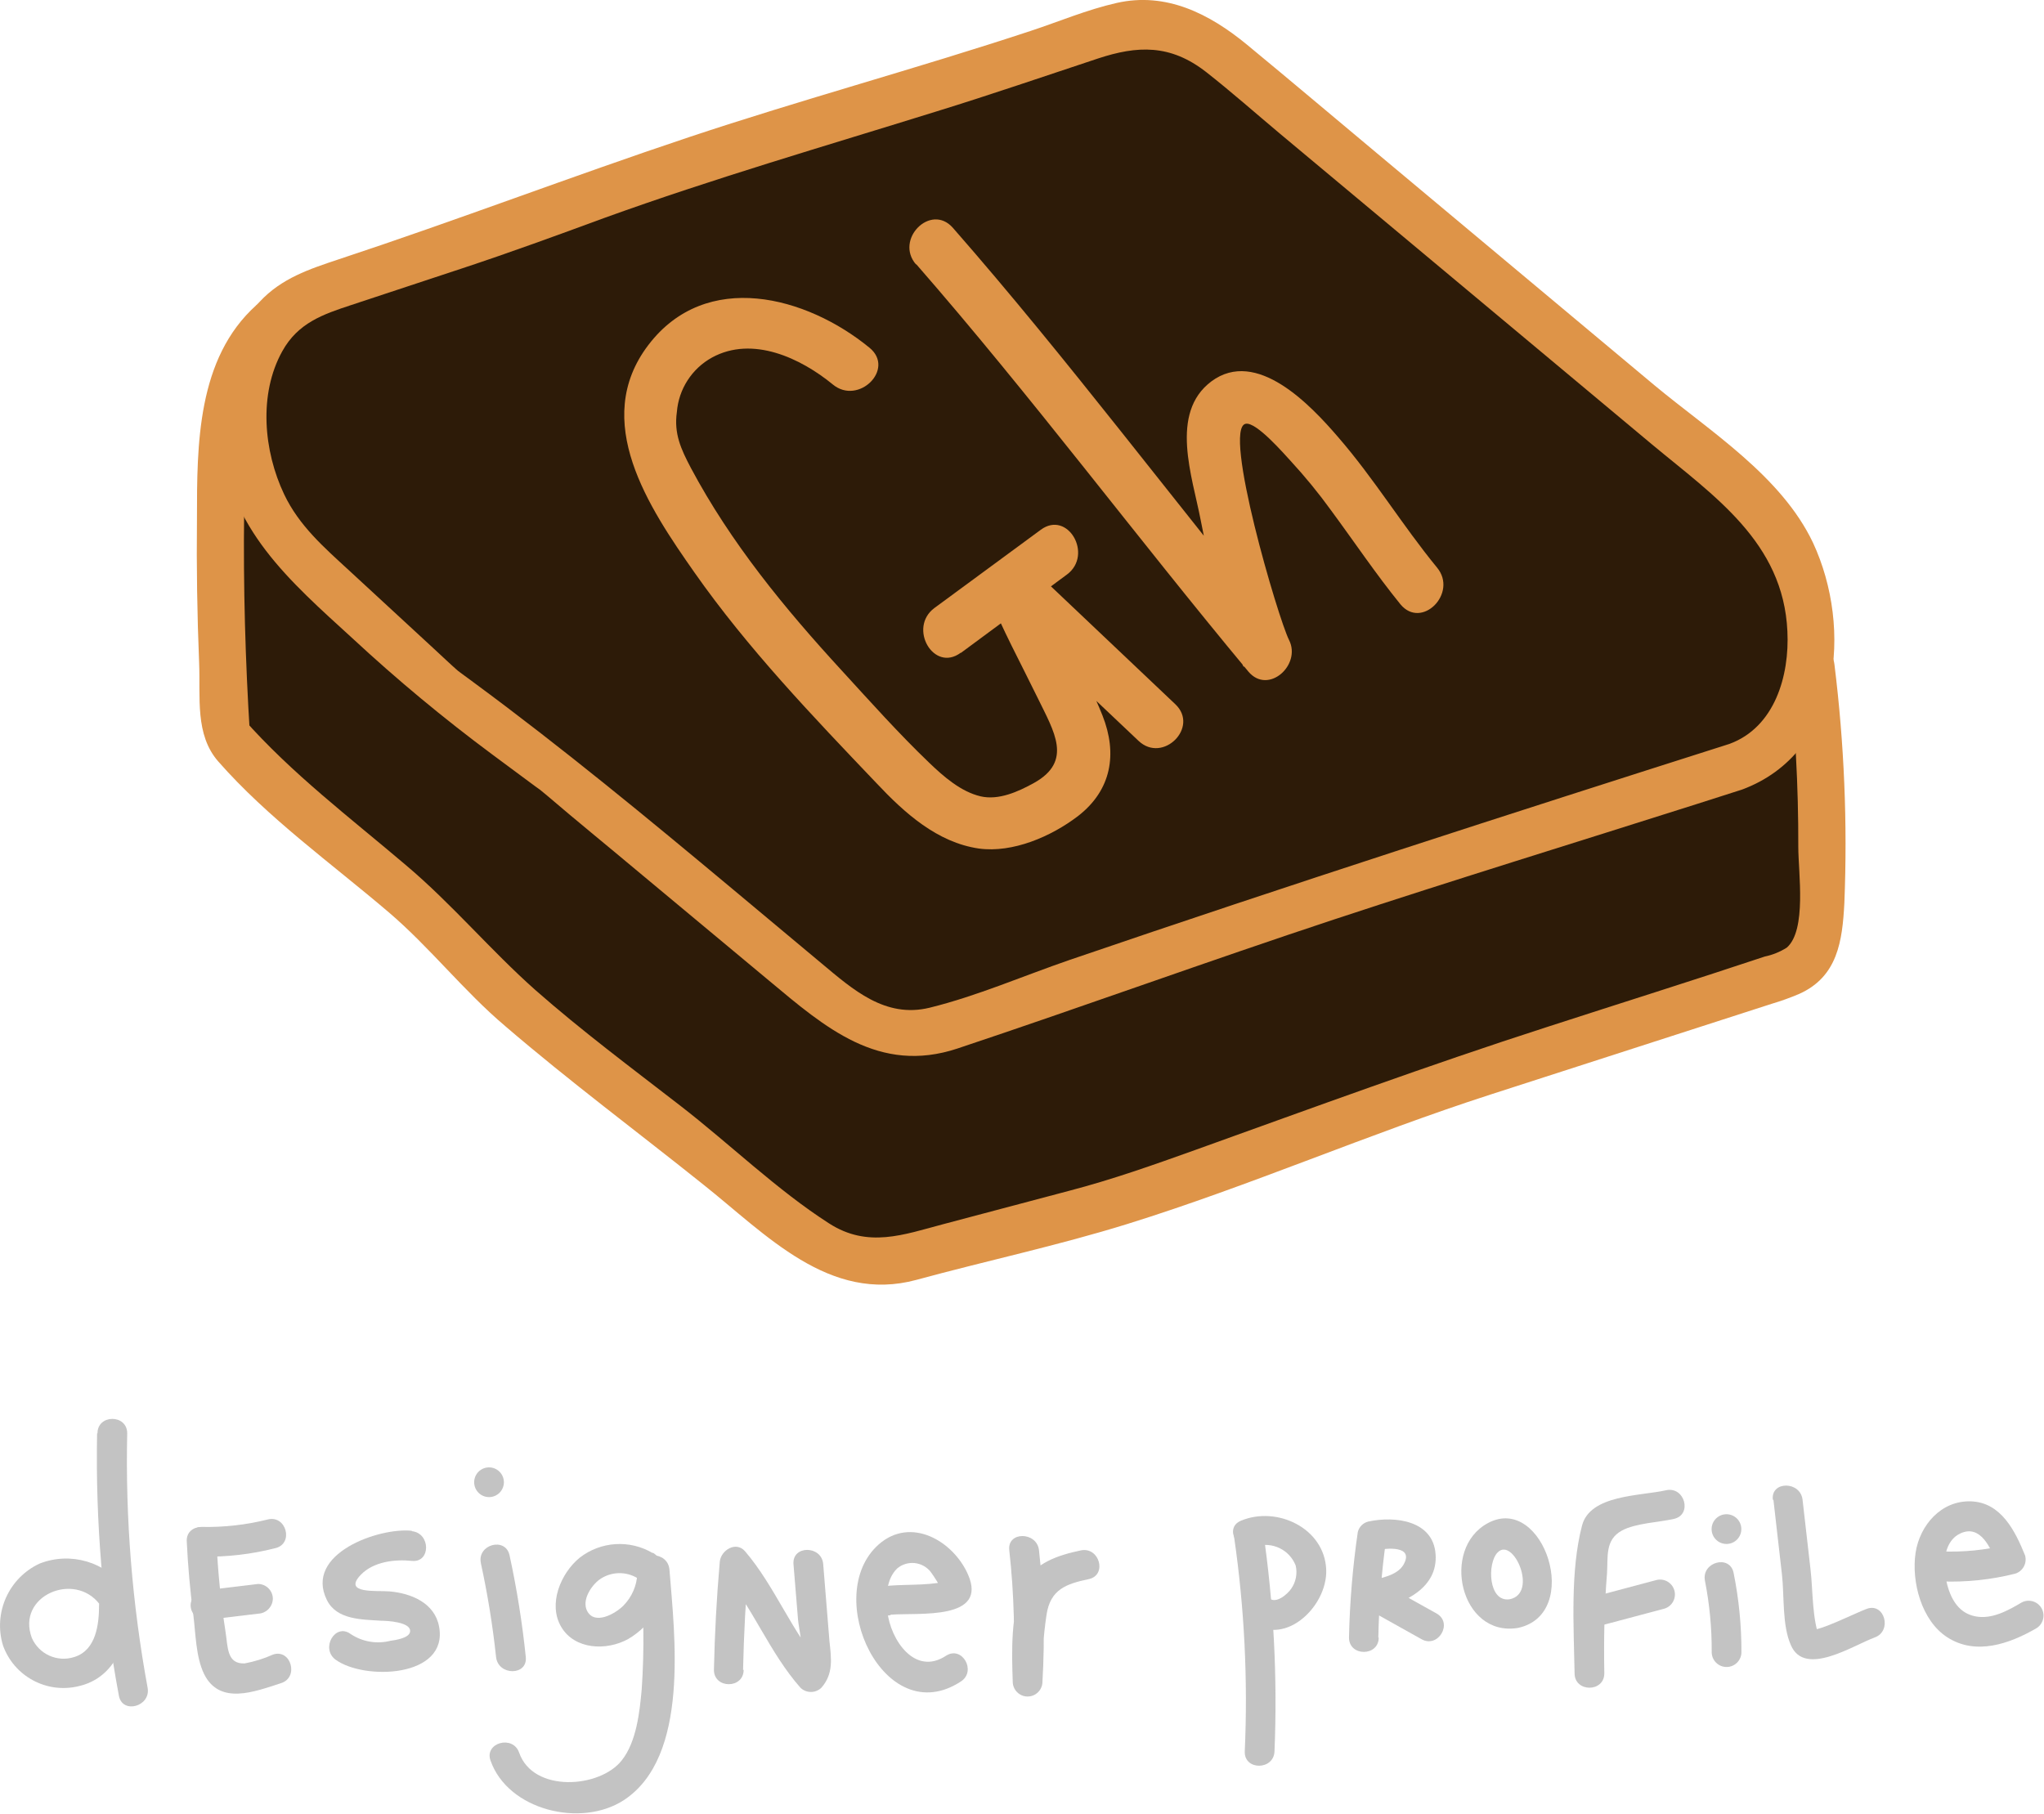
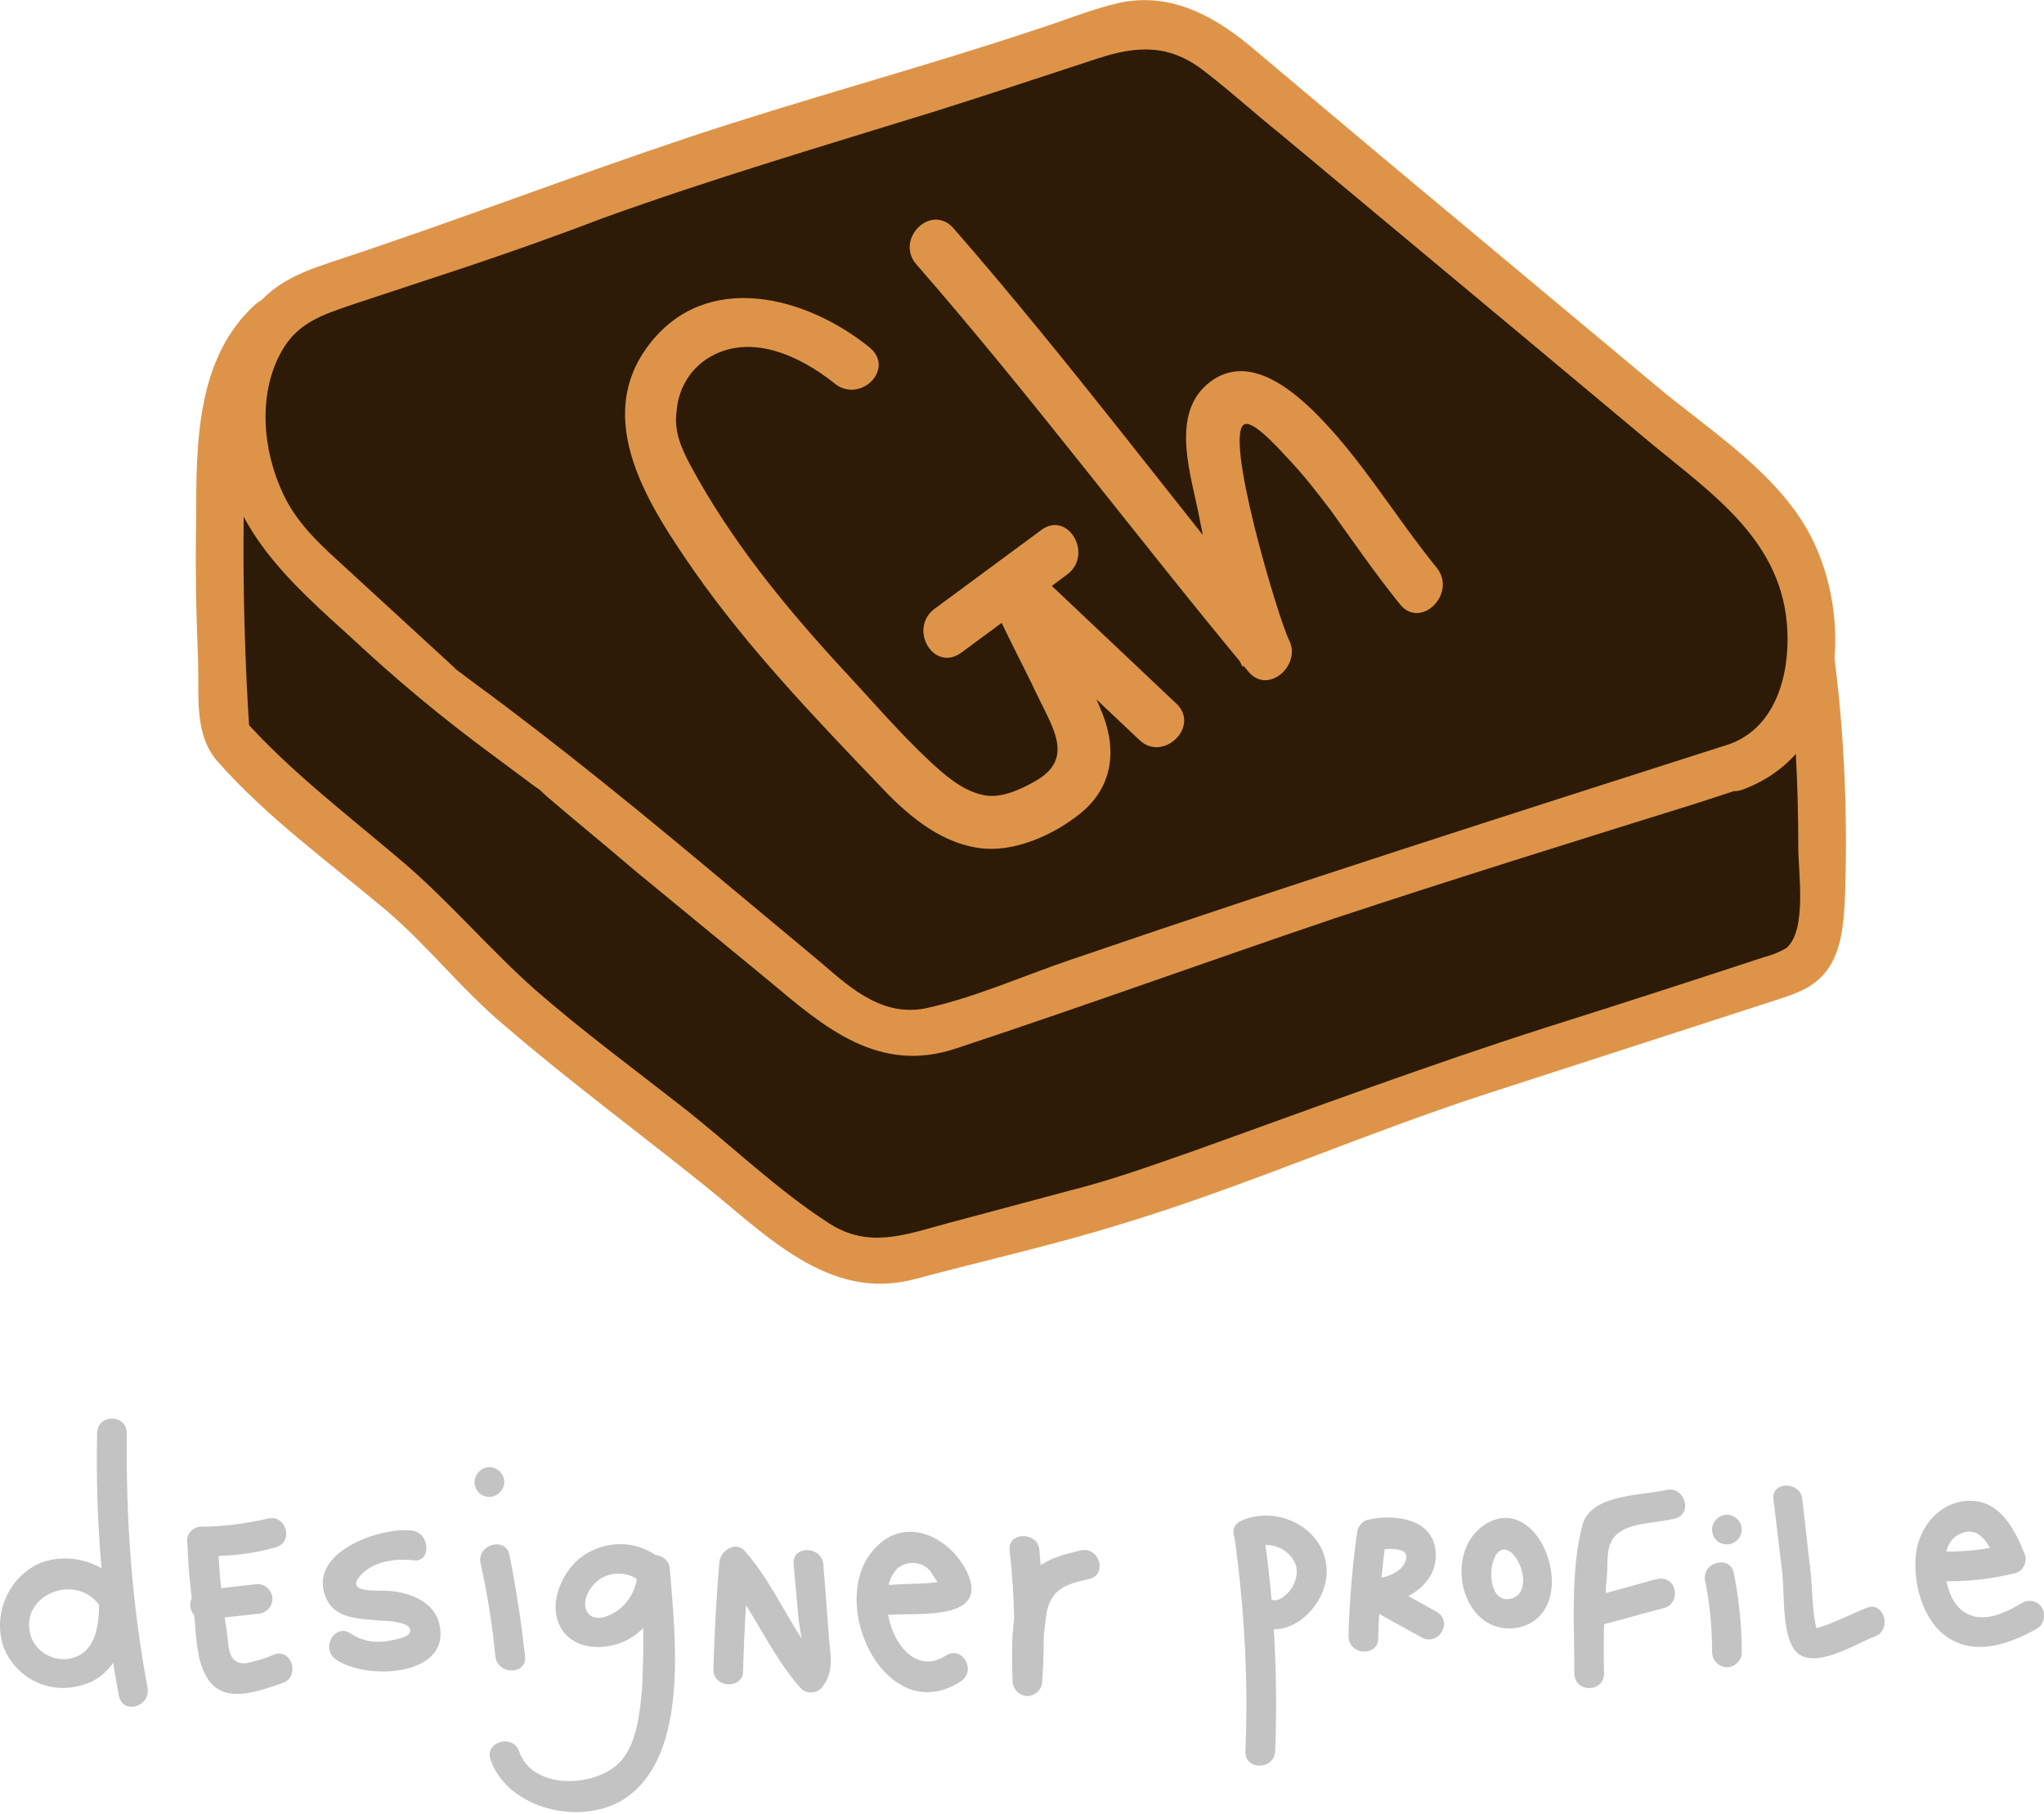
- <svg xmlns="http://www.w3.org/2000/svg" viewBox="0 0 206.31 183.05">
-   <defs>
-     <style>.cls-1{opacity:0.3;}.cls-2{fill:#353535;}.cls-3{fill:#2d1b08;}.cls-4{fill:#de9448;}</style>
-   </defs>
-   <g id="Layer_2" data-name="Layer 2">
-     <g id="Layer_1-2" data-name="Layer 1">
-       <g class="cls-1">
-         <path class="cls-2" d="M12.64,160.39A7.34,7.34,0,0,0,4,157.84,6.9,6.9,0,0,0,.3,166.1a6.48,6.48,0,0,0,7.58,4.13C11.73,169.39,13,165.5,13,162c0-1.93-3-1.93-3,0s-.28,4.58-2.49,5.27a3.5,3.5,0,0,1-4.3-1.93c-1.58-4.24,4.3-6.75,6.85-3.39,1.15,1.51,3.76,0,2.59-1.52Z" />
-         <path class="cls-2" d="M9.8,144.69A130.76,130.76,0,0,0,12,171.18c.35,1.89,3.24,1.09,2.9-.8a126.5,126.5,0,0,1-2.06-25.69c0-1.94-3-1.94-3,0Z" />
-         <path class="cls-2" d="M20.38,157.14a27.76,27.76,0,0,0,7.43-.86c1.87-.47,1.08-3.37-.79-2.89a25.21,25.21,0,0,1-6.64.75c-1.93,0-1.93,3,0,3Z" />
-         <path class="cls-2" d="M20.74,163.54l5.3-.64a1.55,1.55,0,0,0,1.5-1.5,1.5,1.5,0,0,0-1.5-1.5l-5.3.64a1.55,1.55,0,0,0-1.5,1.5,1.5,1.5,0,0,0,1.5,1.5Z" />
-         <path class="cls-2" d="M18.85,155.59c.12,2.47.33,4.94.66,7.4.24,1.88.25,4.28,1.09,6,1.58,3.19,5.12,1.77,7.77.92,1.83-.58,1-3.48-.8-2.89a12.64,12.64,0,0,1-2.88.9c-1.81.07-1.68-1.65-1.93-3.22a84.27,84.27,0,0,1-.91-9.09c-.09-1.92-3.1-1.94-3,0Z" />
-         <path class="cls-2" d="M41.56,154.53c-3.29-.35-10.9,2.3-8.56,7,1,2,3.53,1.95,5.48,2.08.5,0,3.08.11,2.91,1.12-.11.65-1.52.84-2,.91a5,5,0,0,1-4-.69c-1.56-1.15-3.06,1.46-1.52,2.59,2.89,2.11,11.4,1.83,10.45-3.33-.44-2.4-2.82-3.37-5-3.56-1.27-.11-4.78.28-2.9-1.68,1.28-1.33,3.44-1.58,5.15-1.4,1.92.2,1.91-2.8,0-3Z" />
-         <path class="cls-2" d="M48.54,157.82a88.55,88.55,0,0,1,1.53,9.45c.2,1.9,3.2,1.92,3,0A93.44,93.44,0,0,0,51.43,157c-.41-1.88-3.3-1.09-2.89.8Z" />
-         <path class="cls-2" d="M49.36,151.13a1.5,1.5,0,0,0,0-3,1.5,1.5,0,0,0,0,3Z" />
-         <path class="cls-2" d="M65.88,156.78a6.56,6.56,0,0,0-7.36.46c-1.94,1.58-3.23,4.71-1.87,7s4.55,2.43,6.75,1.22a7.93,7.93,0,0,0,3.93-6.62c.09-1.93-2.91-1.93-3,0a4.89,4.89,0,0,1-1.41,3.25c-.84.84-2.93,2-3.67.51-.53-1.08.41-2.51,1.25-3.14a3.49,3.49,0,0,1,3.87-.13c1.69.93,3.2-1.66,1.51-2.59Z" />
-         <path class="cls-2" d="M64.6,158.44a73,73,0,0,1,.17,12.1c-.2,2.23-.52,5.28-2,7.15-2.19,2.83-8.95,3.32-10.37-.76-.63-1.82-3.53-1-2.89.79,1.74,5,9.12,6.83,13.46,4,6.67-4.38,5.12-16.66,4.6-23.27-.16-1.91-3.16-1.93-3,0Z" />
-         <path class="cls-2" d="M75,168.57c.08-3.64.27-7.27.59-10.9L73,158.73c3,3.58,4.67,8.1,7.79,11.64a1.52,1.52,0,0,0,2.12,0c1.23-1.41,1-2.94.81-4.7l-.63-7.77c-.15-1.91-3.15-1.93-3,0l.46,5.61c.06.77.79,4.11.24,4.73H83c-3.11-3.52-4.74-8.05-7.79-11.63-.92-1.08-2.46-.11-2.56,1.06-.32,3.63-.51,7.26-.59,10.9,0,1.93,3,1.93,3,0Z" />
-         <path class="cls-2" d="M89.93,163c2.79-.22,9.85.61,7.76-4.09-1.49-3.35-5.75-5.86-9-3-5.82,5.16.56,18.91,8.3,13.83,1.61-1.05.11-3.65-1.51-2.59-3.16,2.07-5.6-1.64-5.91-4.45-.17-1.5-.13-3.3,1-4.38a2.37,2.37,0,0,1,3.37.36,15.34,15.34,0,0,1,1.12,1.8l1-1c-1.83.61-4.35.44-6.26.59s-1.93,3.15,0,3Z" />
-         <path class="cls-2" d="M101.87,156.49a78.43,78.43,0,0,1,.35,13.27h3a38.2,38.2,0,0,1,.41-6.75c.39-2.58,2-3.12,4.26-3.6,1.89-.4,1.09-3.29-.8-2.9-2.25.48-4.67,1.23-5.76,3.45-1.34,2.73-1.21,6.86-1.11,9.8a1.5,1.5,0,0,0,3,0,78.43,78.43,0,0,0-.35-13.27c-.22-1.89-3.22-1.92-3,0Z" />
-         <path class="cls-2" d="M124.57,155.2a114.78,114.78,0,0,1,1.07,21.6c-.08,1.93,2.92,1.93,3,0a119.76,119.76,0,0,0-1.17-22.39c-.28-1.91-3.17-1.1-2.9.79Z" />
-         <path class="cls-2" d="M126.78,156.1a3.27,3.27,0,0,1,4,1.94,2.93,2.93,0,0,1-.46,2.35c-.38.55-1.54,1.57-2.24.93-1.43-1.29-3.56.82-2.13,2.13,3.47,3.15,8.06-1.2,7.91-5-.17-4.2-5-6.46-8.62-4.93-1.77.76-.24,3.34,1.52,2.59Z" />
-         <path class="cls-2" d="M139.12,165.31a83.27,83.27,0,0,1,.78-9.86l-1,1.05c1-.22,3.87-.52,2.77,1.44-.63,1.11-2.33,1.38-3.45,1.65a1.52,1.52,0,0,0-.36,2.74l5.63,3.15c1.68.94,3.2-1.65,1.51-2.6l-5.62-3.14-.36,2.74c2.76-.67,6.12-2.17,5.88-5.58s-4.08-3.89-6.8-3.3a1.45,1.45,0,0,0-1.05,1.05,86.42,86.42,0,0,0-.89,10.66c0,1.93,3,1.93,3,0Z" />
-         <path class="cls-2" d="M153.19,164.34c6.62-1.37,2.61-13.6-3-10.59-4.81,2.57-2.79,11.52,3,10.59,1.9-.31,1.09-3.2-.8-2.9-2.17.35-2.31-3.64-1.22-4.73,1.59-1.6,4.1,4.14,1.22,4.73C150.5,161.83,151.3,164.72,153.19,164.34Z" />
-         <path class="cls-2" d="M161.93,168.88c-.06-3.35,0-6.7.27-10,.12-1.71-.23-3.42,1.5-4.37,1.37-.75,3.73-.83,5.26-1.18,1.88-.42,1.09-3.31-.8-2.89-2.62.59-7.67.44-8.48,3.57-1.2,4.6-.83,10.21-.75,14.91,0,1.93,3,1.94,3,0Z" />
-         <path class="cls-2" d="M161,164.25l7-1.86a1.5,1.5,0,0,0-.8-2.89l-6.95,1.85a1.5,1.5,0,0,0,.79,2.9Z" />
-         <path class="cls-2" d="M172.09,159.58a36.22,36.22,0,0,1,.68,7.2,1.5,1.5,0,0,0,3,0,39.82,39.82,0,0,0-.79-8c-.38-1.89-3.27-1.09-2.89.8Z" />
-         <path class="cls-2" d="M174.26,155.86a1.5,1.5,0,0,0,0-3,1.5,1.5,0,0,0,0,3Z" />
-         <path class="cls-2" d="M179,151.41l.86,7.53c.25,2.16,0,5.15.91,7.15,1.39,3.23,6.29,0,8.45-.79,1.8-.65,1-3.55-.8-2.89-1.1.4-4.84,2.3-5.68,2.12l1,1.05c-.86-2.05-.74-5-1-7.18l-.8-7c-.21-1.9-3.22-1.92-3,0Z" />
-         <path class="cls-2" d="M195.94,159.64a26.42,26.42,0,0,0,7.46-.78,1.5,1.5,0,0,0,1-1.84c-1-2.47-2.42-5.35-5.45-5.46s-5.18,2.43-5.6,5.18c-.44,2.93.59,6.87,3.21,8.55,2.88,1.85,6.28.65,9-.93a1.5,1.5,0,0,0-1.51-2.59c-1.39.82-3,1.72-4.66,1.4-1.9-.36-2.67-2.13-3-3.87-.29-1.53-.16-3.75,1.49-4.51,2.06-.94,3.08,1.57,3.65,3l1.05-1.85a23.42,23.42,0,0,1-6.67.67c-1.93-.07-1.93,2.93,0,3Z" />
-       </g>
-       <path class="cls-3" d="M182.9,67.1c1,9.09,1.11,9.27,1,18.41a53.78,53.78,0,0,1-.52,9.6A4,4,0,0,1,181.06,98l-1.12.47-32.28,10.42-34.39,12.34L91.6,127c-3.49,1.2-7.48.19-10.87-2.73L52.34,101.59,42,91.29,25.76,77.43l-2.84-3.22q-.83-12.73-.54-25.49c.13-5.91.8-12.57,5.27-16.23" />
-       <path class="cls-4" d="M180.51,67.1a161.78,161.78,0,0,1,1,18.41c0,2.57.87,8.37-1.16,10.15a6.69,6.69,0,0,1-2.22.9c-7.32,2.44-14.7,4.75-22,7.12-11.92,3.84-23.66,8.16-35.44,12.39-4.27,1.53-8.41,3-12.78,4.14l-12.71,3.37c-4,1.06-7.6,2.44-11.52-.08-5.28-3.39-10-8-15-11.87S58.7,104.05,54,99.91c-4.5-4-8.37-8.64-13-12.55-5.63-4.79-11.58-9.28-16.47-14.84l.7,1.69c-.47-7.48-.68-15-.59-22.46.07-6-.23-13.24,4.62-17.57,2.3-2-1.09-5.42-3.38-3.38-6,5.38-6,14.11-6,21.56q-.08,7.29.22,14.57c.14,3.46-.44,7.23,1.93,9.94,5,5.7,11.41,10.28,17.18,15.2,4.18,3.56,7.62,8,11.79,11.52,6.47,5.56,13.37,10.69,20,16,6.3,5,12.69,12,21.5,9.61,7.08-1.93,14.31-3.47,21.32-5.65,12.37-3.85,24.32-9.09,36.66-13.07l28.35-9.15a25.62,25.62,0,0,0,2.78-1c3.87-1.74,4.35-5.32,4.55-9.18a147.63,147.63,0,0,0-1-24.06c-.33-3-5.12-3.06-4.78,0Z" />
-       <path class="cls-3" d="M175.18,77.41l-40.89,13L94.91,103.91c-3.49,1.15-7.49.18-10.87-2.65L69.86,89.42,56.18,78,44.63,69.48,31.41,57.31c-9.51-8-9-24.72.77-28l18.46-6.09,19.49-7.09L94.41,8.81l18-6c3.5-1.15,7.49-.18,10.88,2.65L135.6,15.74l14.84,12.4L165.1,40.39,176,49.46C185.47,57.4,185,74.17,175.18,77.41Z" />
-       <path class="cls-4" d="M174.55,75.1C152.3,82.18,130.11,89.33,108,96.89c-4.66,1.6-9.38,3.66-14.18,4.84-4.48,1.09-7.75-1.85-10.9-4.48l-9-7.52c-8.58-7.16-17.12-14.21-26.11-20.84l-1.56-1.15c-.59-.44-.2-.17,0,0-.83-.72-1.62-1.49-2.43-2.23L35.25,57.6c-2.53-2.33-5.06-4.52-6.57-7.7-2.07-4.36-2.6-10.1-.19-14.44,1.59-2.87,4.11-3.73,7-4.68l11.19-3.7C51.49,25.49,56.25,23.75,61,22c11.07-4,22.31-7.26,33.55-10.76C100,9.56,105.4,7.7,110.81,5.91c4-1.32,7.31-1.46,10.93,1.36,2.55,2,5,4.17,7.47,6.24l24.7,20.63,12.83,10.72C173,50.07,180,54.73,180.41,63.73c.22,4.46-1.26,9.69-5.86,11.37-2.87,1.06-1.63,5.68,1.27,4.61C185.86,76,187,63.41,183,54.8,179.8,48.05,172.6,43.55,167,38.9L139.09,15.56c-4.42-3.69-8.81-7.41-13.25-11.07C122.08,1.4,117.71-.84,112.7.3c-3,.68-5.84,1.89-8.7,2.83C92.56,6.91,80.92,10.05,69.5,13.86c-11.82,3.95-23.45,8.4-35.29,12.31-3,1-5.78,1.91-8,4.29-3.34,3.62-4.41,8.91-4,13.69.87,9.23,7,14.47,13.38,20.3A167.48,167.48,0,0,0,49.71,76.18L54,79.36c.31.22.62.44.92.68-1-.79.12.12.31.28,2.94,2.52,6,5,8.93,7.46L77.63,99c5.64,4.71,11.08,9.47,19,6.85C109.34,101.61,122,97,134.74,92.79c12.12-4,24.34-7.75,36.51-11.62l4.57-1.46C178.74,78.78,177.49,74.17,174.55,75.1Z" />
-       <path class="cls-4" d="M87.77,35.11c-6.36-5.22-16.5-7.94-22.33-.28s.07,16.42,4.64,22.94C75.47,65.46,82,72.27,88.46,79.05c2.82,3,6.13,6,10.35,6.61,3.42.46,7.29-1.21,10-3.28,3.38-2.62,4-6.28,2.47-10.15-1.89-4.73-4.62-9.08-6.52-13.81L100.35,61l14.57,13.79c2.45,2.32,6.16-1.38,3.71-3.7L104.05,57.27c-1.74-1.65-5.41,0-4.38,2.55,1.47,3.67,3.36,7.13,5.09,10.68,1.62,3.34,3.56,6.34-.4,8.54-1.59.88-3.56,1.77-5.38,1.35-2-.47-3.74-2-5.19-3.39-3.07-2.94-5.94-6.16-8.81-9.29C79.2,61.42,73.76,54.8,69.73,47.23c-1-1.9-1.72-3.46-1.41-5.64a6.9,6.9,0,0,1,3.55-5.5c4.09-2.23,8.95.06,12.2,2.73,2.58,2.12,6.31-1.56,3.7-3.71Z" />
-       <path class="cls-4" d="M97,65.9,107.69,58c2.69-2,.08-6.53-2.64-4.52L94.31,61.38c-2.68,2-.07,6.53,2.65,4.52Z" />
-       <path class="cls-4" d="M92.47,26.66C104.11,40,114.68,54.19,126,67.79c2,2.39,5.38-.66,4.11-3.18-1.09-2.15-6.75-21.35-4.38-21.83,1.08-.22,3.94,3.11,4.53,3.74a54.36,54.36,0,0,1,4.09,5c2.34,3.17,4.53,6.44,7,9.48,2.14,2.6,5.83-1.12,3.7-3.7-3.5-4.26-6.36-9-10-13.19-2.78-3.23-8.22-9-12.78-5.61-4.27,3.2-1.91,9.64-1.08,14,1,5,2,10.2,4.33,14.81l4.11-3.18C118.39,50.49,107.81,36.28,96.18,23c-2.23-2.54-5.92,1.18-3.71,3.71Z" />
-     </g>
+ <svg xmlns="http://www.w3.org/2000/svg" version="1.1" id="Layer_1" x="0px" y="0px" viewBox="0 0 206.3 183.1" style="enable-background:new 0 0 206.3 183.1;" xml:space="preserve">
+   <style type="text/css">
+ 	.st0{opacity:0.3;}
+ 	.st1{fill:#353535;}
+ 	.st2{fill:#2D1B08;}
+ 	.st3{fill:#DE9448;}
+ </style>
+   <g class="st0">
+     <path class="st1" d="M12.6,160.4c-2-2.7-5.5-3.8-8.6-2.6c-3.1,1.4-4.7,5-3.7,8.3c1.1,3.1,4.4,4.9,7.6,4.1c3.8-0.8,5.1-4.7,5.1-8.2   c0-1.9-3-1.9-3,0s-0.3,4.6-2.5,5.3c-1.7,0.6-3.6-0.3-4.3-1.9c-1.6-4.2,4.3-6.8,6.8-3.4C11.2,163.5,13.8,162,12.6,160.4L12.6,160.4z   " />
+     <path class="st1" d="M9.8,144.7c-0.2,8.9,0.6,17.8,2.2,26.5c0.4,1.9,3.2,1.1,2.9-0.8c-1.6-8.5-2.2-17.1-2.1-25.7   C12.8,142.7,9.8,142.7,9.8,144.7L9.8,144.7z" />
+     <path class="st1" d="M20.4,157.1c2.5,0,5-0.2,7.4-0.9c1.9-0.5,1.1-3.4-0.8-2.9c-2.2,0.5-4.4,0.8-6.6,0.8   C18.4,154.1,18.4,157.1,20.4,157.1z" />
+     <path class="st1" d="M20.7,163.5l5.3-0.6c0.8,0,1.5-0.7,1.5-1.5c0-0.8-0.7-1.5-1.5-1.5l-5.3,0.6c-0.8,0-1.5,0.7-1.5,1.5   C19.2,162.9,19.9,163.5,20.7,163.5z" />
+     <path class="st1" d="M18.9,155.6c0.1,2.5,0.3,4.9,0.7,7.4c0.2,1.9,0.2,4.3,1.1,6c1.6,3.2,5.1,1.8,7.8,0.9c1.8-0.6,1-3.5-0.8-2.9   c-0.9,0.4-1.9,0.7-2.9,0.9c-1.8,0.1-1.7-1.6-1.9-3.2c-0.5-3-0.8-6-0.9-9.1C21.8,153.7,18.8,153.7,18.9,155.6L18.9,155.6z" />
+     <path class="st1" d="M41.6,154.5c-3.3-0.4-10.9,2.3-8.6,7c1,2,3.5,1.9,5.5,2.1c0.5,0,3.1,0.1,2.9,1.1c-0.1,0.6-1.5,0.8-2,0.9   c-1.4,0.3-2.8,0.1-4-0.7c-1.6-1.1-3.1,1.5-1.5,2.6c2.9,2.1,11.4,1.8,10.5-3.3c-0.4-2.4-2.8-3.4-5-3.6c-1.3-0.1-4.8,0.3-2.9-1.7   c1.3-1.3,3.4-1.6,5.2-1.4C43.5,157.8,43.5,154.8,41.6,154.5L41.6,154.5z" />
+     <path class="st1" d="M48.5,157.8c0.7,3.1,1.2,6.3,1.5,9.4c0.2,1.9,3.2,1.9,3,0c-0.4-3.5-0.9-6.9-1.6-10.3   C51,155.1,48.1,155.9,48.5,157.8L48.5,157.8z" />
+     <path class="st1" d="M49.4,151.1c0.8,0,1.5-0.7,1.5-1.5s-0.7-1.5-1.5-1.5s-1.5,0.7-1.5,1.5S48.5,151.1,49.4,151.1z" />
+     <path class="st1" d="M65.9,156.8c-2.3-1.4-5.2-1.2-7.4,0.5c-1.9,1.6-3.2,4.7-1.9,7s4.5,2.4,6.8,1.2c2.4-1.4,3.9-3.9,3.9-6.6   c0.1-1.9-2.9-1.9-3,0c0,1.2-0.6,2.4-1.4,3.2c-0.8,0.8-2.9,2-3.7,0.5c-0.5-1.1,0.4-2.5,1.2-3.1c1.1-0.8,2.7-0.9,3.9-0.1   C66.1,160.3,67.6,157.7,65.9,156.8L65.9,156.8z" />
+     <path class="st1" d="M64.6,158.4c0.4,4,0.4,8.1,0.2,12.1c-0.2,2.2-0.5,5.3-2,7.1c-2.2,2.8-9,3.3-10.4-0.8c-0.6-1.8-3.5-1-2.9,0.8   c1.7,5,9.1,6.8,13.5,4c6.7-4.4,5.1-16.7,4.6-23.3C67.4,156.5,64.4,156.5,64.6,158.4L64.6,158.4z" />
+     <path class="st1" d="M75,168.6c0.1-3.6,0.3-7.3,0.6-10.9l-2.6,1.1c3,3.6,4.7,8.1,7.8,11.6c0.6,0.6,1.5,0.6,2.1,0   c1.2-1.4,1-2.9,0.8-4.7l-0.6-7.8c-0.2-1.9-3.2-1.9-3,0l0.5,5.6c0.1,0.8,0.8,4.1,0.2,4.7H83c-3.1-3.5-4.7-8.1-7.8-11.6   c-0.9-1.1-2.5-0.1-2.6,1.1c-0.3,3.6-0.5,7.3-0.6,10.9C72.1,170.5,75.1,170.5,75,168.6L75,168.6z" />
+     <path class="st1" d="M89.9,163c2.8-0.2,9.8,0.6,7.8-4.1c-1.5-3.4-5.8-5.9-9-3c-5.8,5.2,0.6,18.9,8.3,13.8c1.6-1.1,0.1-3.6-1.5-2.6   c-3.2,2.1-5.6-1.6-5.9-4.4c-0.2-1.5-0.1-3.3,1-4.4c1-0.8,2.5-0.7,3.3,0.3c0,0,0,0,0,0c0.4,0.6,0.8,1.2,1.1,1.8l1-1   c-1.8,0.6-4.3,0.4-6.3,0.6s-1.9,3.1,0,3L89.9,163z" />
+     <path class="st1" d="M101.9,156.5c0.5,4.4,0.6,8.8,0.3,13.3h3c-0.1-2.3,0.1-4.5,0.4-6.8c0.4-2.6,2-3.1,4.3-3.6   c1.9-0.4,1.1-3.3-0.8-2.9c-2.2,0.5-4.7,1.2-5.8,3.4c-1.3,2.7-1.2,6.9-1.1,9.8c0,0.8,0.7,1.5,1.5,1.5s1.5-0.7,1.5-1.5   c0.3-4.4,0.1-8.9-0.3-13.3C104.7,154.6,101.7,154.6,101.9,156.5z" />
+     <path class="st1" d="M124.6,155.2c1,7.2,1.4,14.4,1.1,21.6c-0.1,1.9,2.9,1.9,3,0c0.3-7.5-0.1-15-1.2-22.4   C127.2,152.5,124.3,153.3,124.6,155.2z" />
+     <path class="st1" d="M126.8,156.1c1.6-0.5,3.4,0.3,4,1.9c0.2,0.8,0,1.7-0.5,2.4c-0.4,0.6-1.5,1.6-2.2,0.9c-1.4-1.3-3.6,0.8-2.1,2.1   c3.5,3.1,8.1-1.2,7.9-5c-0.2-4.2-5-6.5-8.6-4.9C123.5,154.3,125,156.9,126.8,156.1L126.8,156.1z" />
+     <path class="st1" d="M139.1,165.3c0.1-3.3,0.3-6.6,0.8-9.9l-1,1.1c1-0.2,3.9-0.5,2.8,1.4c-0.6,1.1-2.3,1.4-3.4,1.6   c-0.8,0.2-1.3,1.1-1,1.9c0.1,0.3,0.3,0.6,0.6,0.8l5.6,3.1c1.7,0.9,3.2-1.6,1.5-2.6l-5.6-3.1l-0.4,2.7c2.8-0.7,6.1-2.2,5.9-5.6   s-4.1-3.9-6.8-3.3c-0.5,0.1-0.9,0.5-1.1,1.1c-0.5,3.5-0.8,7.1-0.9,10.7C136.2,167.2,139.2,167.2,139.1,165.3L139.1,165.3z" />
+     <path class="st1" d="M153.2,164.3c6.6-1.4,2.6-13.6-3-10.6C145.4,156.3,147.4,165.3,153.2,164.3c1.9-0.3,1.1-3.2-0.8-2.9   c-2.2,0.4-2.3-3.6-1.2-4.7c1.6-1.6,4.1,4.1,1.2,4.7C150.5,161.8,151.3,164.7,153.2,164.3z" />
+     <path class="st1" d="M161.9,168.9c-0.1-3.4,0-6.7,0.3-10c0.1-1.7-0.2-3.4,1.5-4.4c1.4-0.8,3.7-0.8,5.3-1.2c1.9-0.4,1.1-3.3-0.8-2.9   c-2.6,0.6-7.7,0.4-8.5,3.6c-1.2,4.6-0.8,10.2-0.8,14.9C158.9,170.9,161.9,170.9,161.9,168.9L161.9,168.9z" />
+     <path class="st1" d="M161,164.2l7-1.9c0.8-0.2,1.2-1.1,1-1.9c-0.2-0.8-1-1.2-1.8-1l-6.9,1.9c-0.8,0.2-1.3,1-1.1,1.8   C159.4,164,160.2,164.5,161,164.2L161,164.2z" />
+     <path class="st1" d="M172.1,159.6c0.5,2.4,0.7,4.8,0.7,7.2c0,0.8,0.7,1.5,1.5,1.5s1.5-0.7,1.5-1.5c0-2.7-0.3-5.4-0.8-8   C174.6,156.9,171.7,157.7,172.1,159.6z" />
+     <path class="st1" d="M174.3,155.9c0.8,0,1.5-0.7,1.5-1.5s-0.7-1.5-1.5-1.5s-1.5,0.7-1.5,1.5S173.4,155.9,174.3,155.9z" />
+     <path class="st1" d="M179,151.4l0.9,7.5c0.2,2.2,0,5.1,0.9,7.1c1.4,3.2,6.3,0,8.4-0.8c1.8-0.6,1-3.6-0.8-2.9   c-1.1,0.4-4.8,2.3-5.7,2.1l1,1.1c-0.9-2.1-0.7-5-1-7.2l-0.8-7C181.7,149.5,178.7,149.5,179,151.4L179,151.4z" />
+     <path class="st1" d="M195.9,159.6c2.5,0.1,5-0.2,7.5-0.8c0.8-0.2,1.2-1.1,1-1.8c-1-2.5-2.4-5.4-5.4-5.5s-5.2,2.4-5.6,5.2   c-0.4,2.9,0.6,6.9,3.2,8.6c2.9,1.9,6.3,0.6,9-0.9c0.7-0.4,0.9-1.4,0.5-2.1c-0.4-0.7-1.3-0.9-2-0.5c-1.4,0.8-3,1.7-4.7,1.4   c-1.9-0.4-2.7-2.1-3-3.9c-0.3-1.5-0.2-3.8,1.5-4.5c2.1-0.9,3.1,1.6,3.6,3l1.1-1.9c-2.2,0.5-4.4,0.8-6.7,0.7   C194,156.5,194,159.5,195.9,159.6L195.9,159.6z" />
  </g>
+   <path class="st2" d="M182.9,67.1c1,9.1,1.1,9.3,1,18.4c0.1,3.2-0.1,6.4-0.5,9.6c-0.3,1.3-1.1,2.4-2.3,2.9l-1.1,0.5l-32.3,10.4  l-34.4,12.3L91.6,127c-3.5,1.2-7.5,0.2-10.9-2.7l-28.4-22.7L42,91.3L25.8,77.4l-2.8-3.2c-0.6-8.5-0.7-17-0.5-25.5  c0.1-5.9,0.8-12.6,5.3-16.2" />
+   <path class="st3" d="M180.5,67.1c0.7,6.1,1,12.3,1,18.4c0,2.6,0.9,8.4-1.2,10.2c-0.7,0.4-1.4,0.7-2.2,0.9c-7.3,2.4-14.7,4.8-22,7.1  c-11.9,3.8-23.7,8.2-35.4,12.4c-4.3,1.5-8.4,3-12.8,4.1l-12.7,3.4c-4,1.1-7.6,2.4-11.5-0.1c-5.3-3.4-10-8-15-11.9s-10-7.6-14.7-11.7  c-4.5-4-8.4-8.6-13-12.6c-5.6-4.8-11.6-9.3-16.5-14.8l0.7,1.7c-0.5-7.5-0.7-15-0.6-22.5c0.1-6-0.2-13.2,4.6-17.6  c2.3-2-1.1-5.4-3.4-3.4c-6,5.4-6,14.1-6,21.6c-0.1,4.9,0,9.7,0.2,14.6c0.1,3.5-0.4,7.2,1.9,9.9c5,5.7,11.4,10.3,17.2,15.2  c4.2,3.6,7.6,8,11.8,11.5c6.5,5.6,13.4,10.7,20,16c6.3,5,12.7,12,21.5,9.6c7.1-1.9,14.3-3.5,21.3-5.7c12.4-3.8,24.3-9.1,36.7-13.1  l28.4-9.2c0.9-0.3,1.9-0.6,2.8-1c3.9-1.7,4.4-5.3,4.6-9.2c0.3-8,0-16.1-1-24.1c-0.3-3-5.1-3.1-4.8,0L180.5,67.1z" />
+   <path class="st2" d="M175.2,77.4l-40.9,13l-39.4,13.5c-3.5,1.2-7.5,0.2-10.9-2.7L69.9,89.4L56.2,78l-11.5-8.5L31.4,57.3  c-9.5-8-9-24.7,0.8-28l18.5-6.1l19.5-7.1l24.3-7.3l18-6c3.5-1.1,7.5-0.2,10.9,2.7l12.3,10.3l14.8,12.4l14.7,12.2l10.9,9.1  C185.5,57.4,185,74.2,175.2,77.4z" />
+   <path class="st3" d="M174.6,75.1c-22.2,7.1-44.4,14.2-66.6,21.8c-4.7,1.6-9.4,3.7-14.2,4.8c-4.5,1.1-7.8-1.8-10.9-4.5l-9-7.5  c-8.6-7.2-17.1-14.2-26.1-20.8l-1.6-1.2c-0.6-0.4-0.2-0.2,0,0c-0.8-0.7-1.6-1.5-2.4-2.2l-8.6-7.9c-2.5-2.3-5.1-4.5-6.6-7.7  c-2.1-4.4-2.6-10.1-0.2-14.4c1.6-2.9,4.1-3.7,7-4.7l11.2-3.7c4.8-1.6,9.6-3.3,14.3-5.1c11.1-4,22.3-7.3,33.6-10.8  c5.4-1.7,10.8-3.5,16.3-5.3c4-1.3,7.3-1.5,10.9,1.4c2.6,2,5,4.2,7.5,6.2l24.7,20.6l12.8,10.7c6.3,5.2,13.3,9.9,13.7,18.9  C180.6,68.2,179.2,73.4,174.6,75.1c-2.9,1.1-1.6,5.7,1.3,4.6c10-3.7,11.2-16.3,7.2-24.9c-3.2-6.8-10.4-11.2-16-15.9l-27.9-23.3  c-4.4-3.7-8.8-7.4-13.2-11.1c-3.8-3.1-8.1-5.3-13.1-4.2c-3,0.7-5.8,1.9-8.7,2.8c-11.4,3.8-23.1,6.9-34.5,10.7  C57.7,17.8,46,22.3,34.2,26.2c-3,1-5.8,1.9-8,4.3c-3.3,3.6-4.4,8.9-4,13.7c0.9,9.2,7,14.5,13.4,20.3c4.5,4.2,9.2,8.1,14.1,11.7  l4.3,3.2c0.3,0.2,0.6,0.4,0.9,0.7c-1-0.8,0.1,0.1,0.3,0.3c2.9,2.5,6,5,8.9,7.5L77.6,99c5.6,4.7,11.1,9.5,19,6.8  c12.7-4.2,25.4-8.8,38.1-13.1c12.1-4,24.3-7.8,36.5-11.6l4.6-1.5C178.7,78.8,177.5,74.2,174.6,75.1z" />
+   <path class="st3" d="M87.8,35.1c-6.4-5.2-16.5-7.9-22.3-0.3s0.1,16.4,4.6,22.9c5.4,7.7,11.9,14.5,18.4,21.3c2.8,3,6.1,6,10.3,6.6  c3.4,0.5,7.3-1.2,10-3.3c3.4-2.6,4-6.3,2.5-10.2c-1.9-4.7-4.6-9.1-6.5-13.8l-4.4,2.6l14.6,13.8c2.4,2.3,6.2-1.4,3.7-3.7l-14.6-13.8  c-1.7-1.7-5.4,0-4.4,2.5c1.5,3.7,3.4,7.1,5.1,10.7c1.6,3.3,3.6,6.3-0.4,8.5c-1.6,0.9-3.6,1.8-5.4,1.3c-2-0.5-3.7-2-5.2-3.4  c-3.1-2.9-5.9-6.2-8.8-9.3c-5.8-6.3-11.2-12.9-15.3-20.5c-1-1.9-1.7-3.5-1.4-5.6c0.2-2.3,1.5-4.4,3.6-5.5c4.1-2.2,8.9,0.1,12.2,2.7  C86.7,40.9,90.4,37.3,87.8,35.1z" />
+   <path class="st3" d="M97,65.9l10.7-7.9c2.7-2,0.1-6.5-2.6-4.5l-10.7,7.9C91.6,63.4,94.2,67.9,97,65.9L97,65.9z" />
+   <path class="st3" d="M92.5,26.7C104.1,40,114.7,54.2,126,67.8c2,2.4,5.4-0.7,4.1-3.2c-1.1-2.2-6.8-21.3-4.4-21.8  c1.1-0.2,3.9,3.1,4.5,3.7c1.5,1.6,2.8,3.3,4.1,5c2.3,3.2,4.5,6.4,7,9.5c2.1,2.6,5.8-1.1,3.7-3.7c-3.5-4.3-6.4-9-10-13.2  c-2.8-3.2-8.2-9-12.8-5.6c-4.3,3.2-1.9,9.6-1.1,14c1,5,2,10.2,4.3,14.8l4.1-3.2C118.4,50.5,107.8,36.3,96.2,23  C93.9,20.5,90.3,24.2,92.5,26.7L92.5,26.7z" />
</svg>
